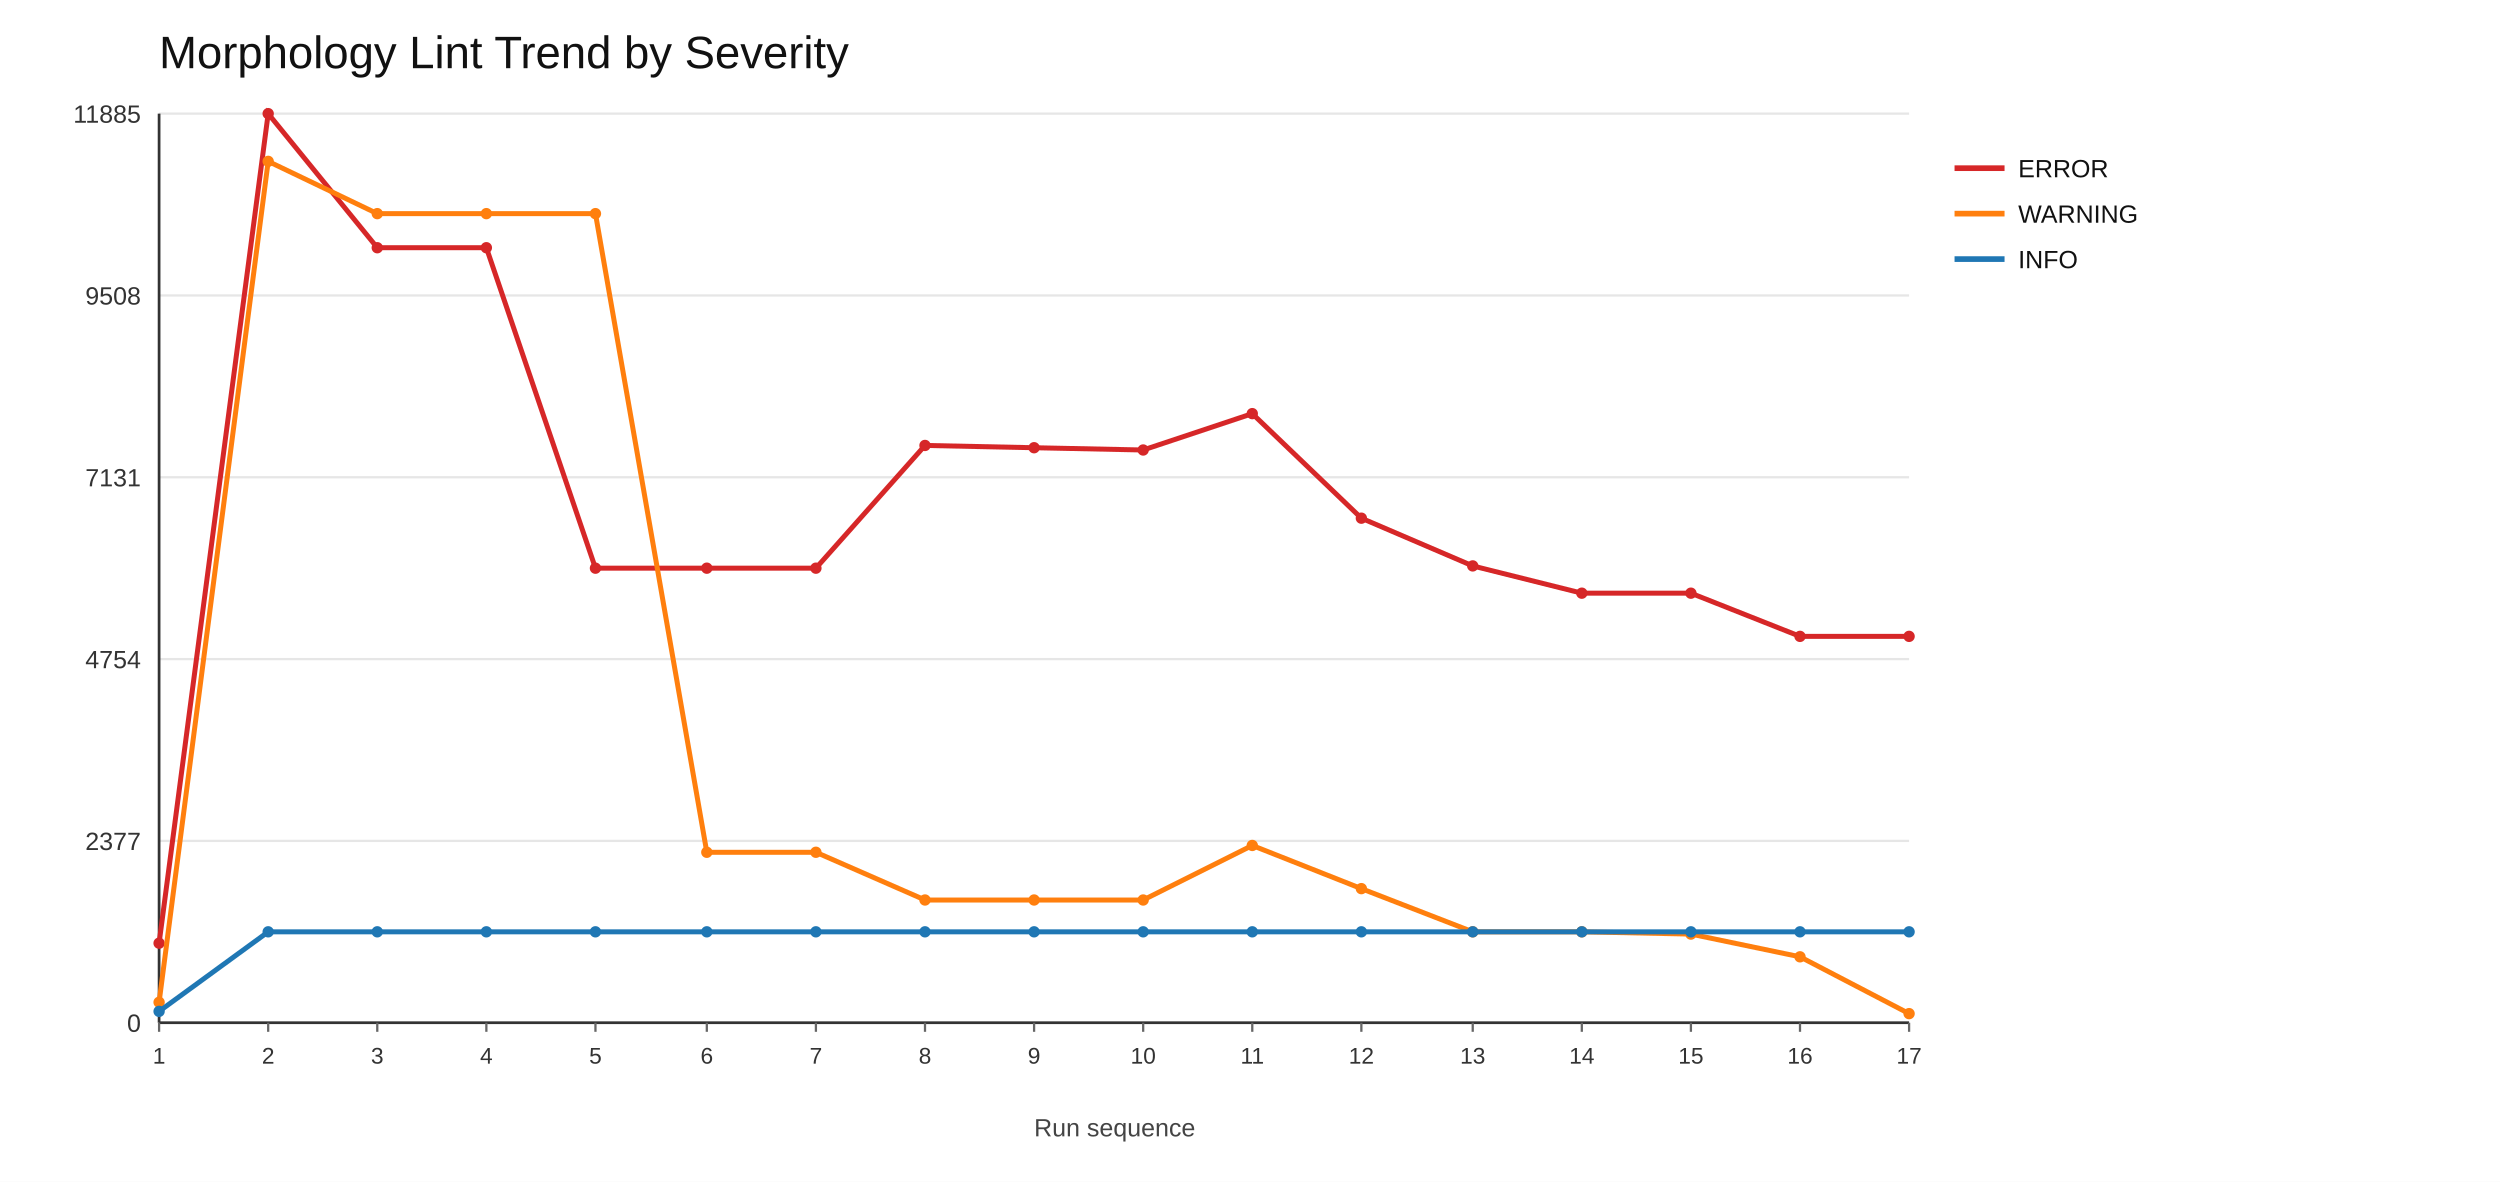
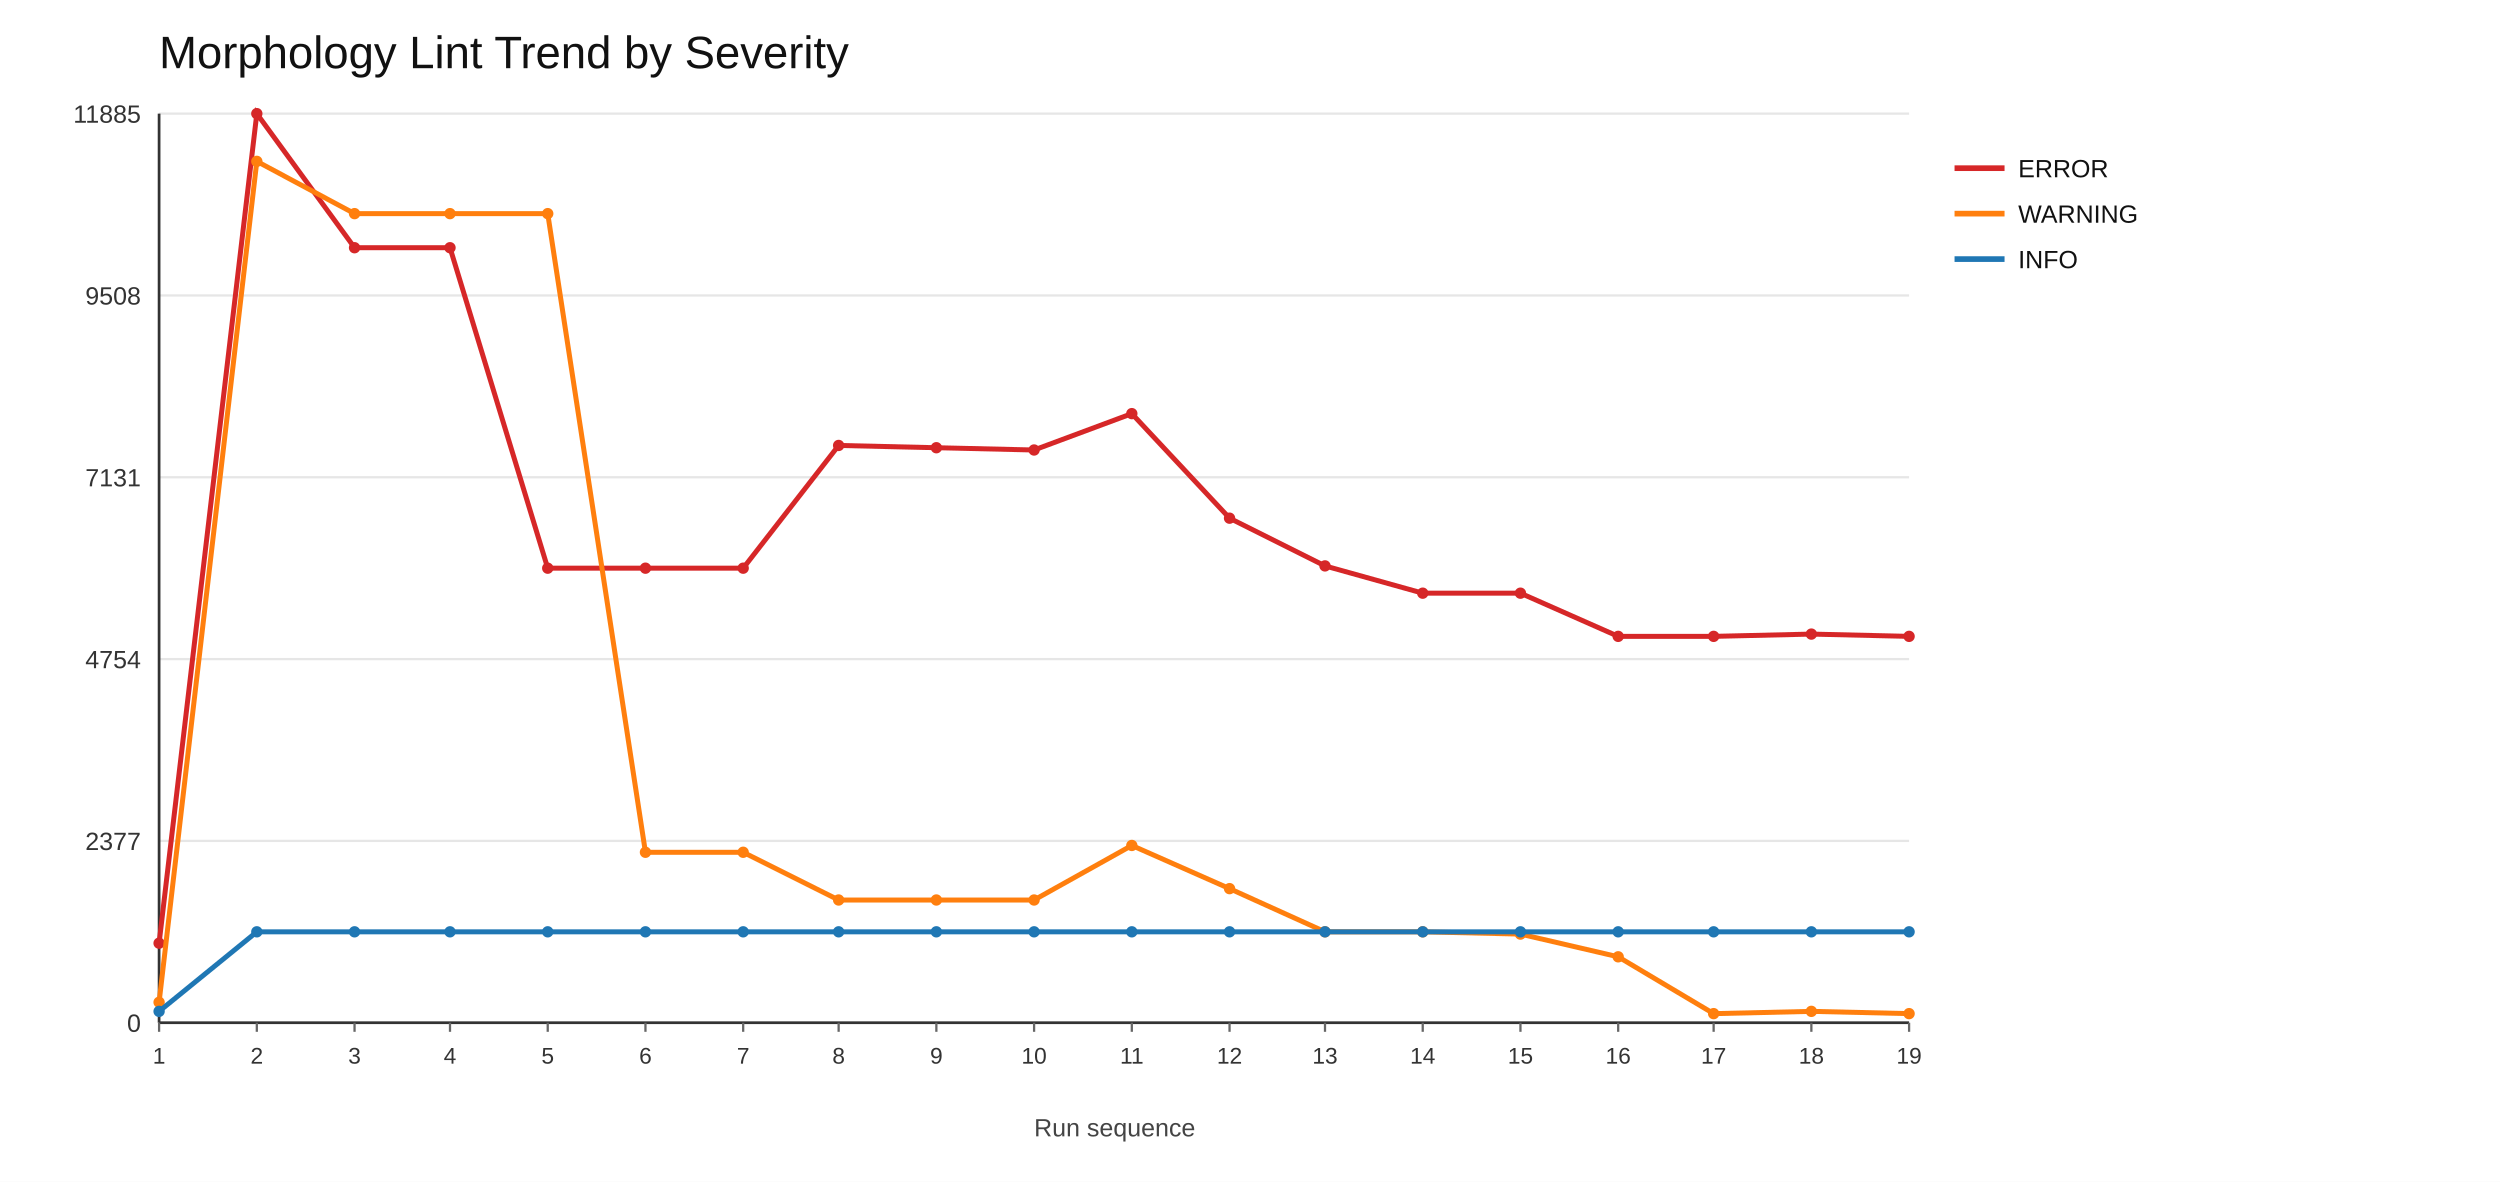
<svg xmlns="http://www.w3.org/2000/svg" width="1100" height="520">
  <rect x="0" y="0" width="1100" height="520" fill="#ffffff" />
  <text x="70" y="30" font-size="20" font-family="Arial" fill="#111">Morphology Lint Trend by Severity</text>
  <line x1="70" y1="450" x2="840" y2="450" stroke="#e6e6e6" stroke-width="1" />
  <text x="62" y="454" font-size="11" font-family="Arial" fill="#333" text-anchor="end">0</text>
  <line x1="70" y1="370" x2="840" y2="370" stroke="#e6e6e6" stroke-width="1" />
  <text x="62" y="374" font-size="11" font-family="Arial" fill="#333" text-anchor="end">2377</text>
  <line x1="70" y1="290" x2="840" y2="290" stroke="#e6e6e6" stroke-width="1" />
  <text x="62" y="294" font-size="11" font-family="Arial" fill="#333" text-anchor="end">4754</text>
  <line x1="70" y1="210" x2="840" y2="210" stroke="#e6e6e6" stroke-width="1" />
  <text x="62" y="214" font-size="11" font-family="Arial" fill="#333" text-anchor="end">7131</text>
  <line x1="70" y1="130" x2="840" y2="130" stroke="#e6e6e6" stroke-width="1" />
  <text x="62" y="134" font-size="11" font-family="Arial" fill="#333" text-anchor="end">9508</text>
  <line x1="70" y1="50" x2="840" y2="50" stroke="#e6e6e6" stroke-width="1" />
  <text x="62" y="54" font-size="11" font-family="Arial" fill="#333" text-anchor="end">11885</text>
  <line x1="70" y1="450" x2="840" y2="450" stroke="#333" stroke-width="1.2" />
  <line x1="70" y1="50" x2="70" y2="450" stroke="#333" stroke-width="1.2" />
  <line x1="70" y1="450" x2="70" y2="454" stroke="#666" stroke-width="1" />
  <text x="70" y="468" font-size="10" font-family="Arial" fill="#333" text-anchor="middle">1</text>
-   <line x1="118" y1="450" x2="118" y2="454" stroke="#666" stroke-width="1" />
-   <text x="118" y="468" font-size="10" font-family="Arial" fill="#333" text-anchor="middle">2</text>
-   <line x1="166" y1="450" x2="166" y2="454" stroke="#666" stroke-width="1" />
-   <text x="166" y="468" font-size="10" font-family="Arial" fill="#333" text-anchor="middle">3</text>
-   <line x1="214" y1="450" x2="214" y2="454" stroke="#666" stroke-width="1" />
-   <text x="214" y="468" font-size="10" font-family="Arial" fill="#333" text-anchor="middle">4</text>
-   <line x1="262" y1="450" x2="262" y2="454" stroke="#666" stroke-width="1" />
-   <text x="262" y="468" font-size="10" font-family="Arial" fill="#333" text-anchor="middle">5</text>
-   <line x1="311" y1="450" x2="311" y2="454" stroke="#666" stroke-width="1" />
-   <text x="311" y="468" font-size="10" font-family="Arial" fill="#333" text-anchor="middle">6</text>
-   <line x1="359" y1="450" x2="359" y2="454" stroke="#666" stroke-width="1" />
-   <text x="359" y="468" font-size="10" font-family="Arial" fill="#333" text-anchor="middle">7</text>
-   <line x1="407" y1="450" x2="407" y2="454" stroke="#666" stroke-width="1" />
-   <text x="407" y="468" font-size="10" font-family="Arial" fill="#333" text-anchor="middle">8</text>
+   <line x1="113" y1="450" x2="113" y2="454" stroke="#666" stroke-width="1" />
+   <text x="113" y="468" font-size="10" font-family="Arial" fill="#333" text-anchor="middle">2</text>
+   <line x1="156" y1="450" x2="156" y2="454" stroke="#666" stroke-width="1" />
+   <text x="156" y="468" font-size="10" font-family="Arial" fill="#333" text-anchor="middle">3</text>
+   <line x1="198" y1="450" x2="198" y2="454" stroke="#666" stroke-width="1" />
+   <text x="198" y="468" font-size="10" font-family="Arial" fill="#333" text-anchor="middle">4</text>
+   <line x1="241" y1="450" x2="241" y2="454" stroke="#666" stroke-width="1" />
+   <text x="241" y="468" font-size="10" font-family="Arial" fill="#333" text-anchor="middle">5</text>
+   <line x1="284" y1="450" x2="284" y2="454" stroke="#666" stroke-width="1" />
+   <text x="284" y="468" font-size="10" font-family="Arial" fill="#333" text-anchor="middle">6</text>
+   <line x1="327" y1="450" x2="327" y2="454" stroke="#666" stroke-width="1" />
+   <text x="327" y="468" font-size="10" font-family="Arial" fill="#333" text-anchor="middle">7</text>
+   <line x1="369" y1="450" x2="369" y2="454" stroke="#666" stroke-width="1" />
+   <text x="369" y="468" font-size="10" font-family="Arial" fill="#333" text-anchor="middle">8</text>
+   <line x1="412" y1="450" x2="412" y2="454" stroke="#666" stroke-width="1" />
+   <text x="412" y="468" font-size="10" font-family="Arial" fill="#333" text-anchor="middle">9</text>
  <line x1="455" y1="450" x2="455" y2="454" stroke="#666" stroke-width="1" />
-   <text x="455" y="468" font-size="10" font-family="Arial" fill="#333" text-anchor="middle">9</text>
-   <line x1="503" y1="450" x2="503" y2="454" stroke="#666" stroke-width="1" />
-   <text x="503" y="468" font-size="10" font-family="Arial" fill="#333" text-anchor="middle">10</text>
-   <line x1="551" y1="450" x2="551" y2="454" stroke="#666" stroke-width="1" />
-   <text x="551" y="468" font-size="10" font-family="Arial" fill="#333" text-anchor="middle">11</text>
-   <line x1="599" y1="450" x2="599" y2="454" stroke="#666" stroke-width="1" />
-   <text x="599" y="468" font-size="10" font-family="Arial" fill="#333" text-anchor="middle">12</text>
-   <line x1="648" y1="450" x2="648" y2="454" stroke="#666" stroke-width="1" />
-   <text x="648" y="468" font-size="10" font-family="Arial" fill="#333" text-anchor="middle">13</text>
-   <line x1="696" y1="450" x2="696" y2="454" stroke="#666" stroke-width="1" />
-   <text x="696" y="468" font-size="10" font-family="Arial" fill="#333" text-anchor="middle">14</text>
-   <line x1="744" y1="450" x2="744" y2="454" stroke="#666" stroke-width="1" />
-   <text x="744" y="468" font-size="10" font-family="Arial" fill="#333" text-anchor="middle">15</text>
-   <line x1="792" y1="450" x2="792" y2="454" stroke="#666" stroke-width="1" />
-   <text x="792" y="468" font-size="10" font-family="Arial" fill="#333" text-anchor="middle">16</text>
+   <text x="455" y="468" font-size="10" font-family="Arial" fill="#333" text-anchor="middle">10</text>
+   <line x1="498" y1="450" x2="498" y2="454" stroke="#666" stroke-width="1" />
+   <text x="498" y="468" font-size="10" font-family="Arial" fill="#333" text-anchor="middle">11</text>
+   <line x1="541" y1="450" x2="541" y2="454" stroke="#666" stroke-width="1" />
+   <text x="541" y="468" font-size="10" font-family="Arial" fill="#333" text-anchor="middle">12</text>
+   <line x1="583" y1="450" x2="583" y2="454" stroke="#666" stroke-width="1" />
+   <text x="583" y="468" font-size="10" font-family="Arial" fill="#333" text-anchor="middle">13</text>
+   <line x1="626" y1="450" x2="626" y2="454" stroke="#666" stroke-width="1" />
+   <text x="626" y="468" font-size="10" font-family="Arial" fill="#333" text-anchor="middle">14</text>
+   <line x1="669" y1="450" x2="669" y2="454" stroke="#666" stroke-width="1" />
+   <text x="669" y="468" font-size="10" font-family="Arial" fill="#333" text-anchor="middle">15</text>
+   <line x1="712" y1="450" x2="712" y2="454" stroke="#666" stroke-width="1" />
+   <text x="712" y="468" font-size="10" font-family="Arial" fill="#333" text-anchor="middle">16</text>
+   <line x1="754" y1="450" x2="754" y2="454" stroke="#666" stroke-width="1" />
+   <text x="754" y="468" font-size="10" font-family="Arial" fill="#333" text-anchor="middle">17</text>
+   <line x1="797" y1="450" x2="797" y2="454" stroke="#666" stroke-width="1" />
+   <text x="797" y="468" font-size="10" font-family="Arial" fill="#333" text-anchor="middle">18</text>
  <line x1="840" y1="450" x2="840" y2="454" stroke="#666" stroke-width="1" />
-   <text x="840" y="468" font-size="10" font-family="Arial" fill="#333" text-anchor="middle">17</text>
-   <polyline fill="none" stroke="#d62728" stroke-width="2.2" points="70,415 118,50 166,109 214,109 262,250 311,250 359,250 407,196 455,197 503,198 551,182 599,228 648,249 696,261 744,261 792,280 840,280" />
+   <text x="840" y="468" font-size="10" font-family="Arial" fill="#333" text-anchor="middle">19</text>
+   <polyline fill="none" stroke="#d62728" stroke-width="2.2" points="70,415 113,50 156,109 198,109 241,250 284,250 327,250 369,196 412,197 455,198 498,182 541,228 583,249 626,261 669,261 712,280 754,280 797,279 840,280" />
  <circle cx="70" cy="415" r="2.5" fill="#d62728" />
-   <circle cx="118" cy="50" r="2.5" fill="#d62728" />
-   <circle cx="166" cy="109" r="2.5" fill="#d62728" />
-   <circle cx="214" cy="109" r="2.5" fill="#d62728" />
-   <circle cx="262" cy="250" r="2.5" fill="#d62728" />
-   <circle cx="311" cy="250" r="2.5" fill="#d62728" />
-   <circle cx="359" cy="250" r="2.5" fill="#d62728" />
-   <circle cx="407" cy="196" r="2.5" fill="#d62728" />
-   <circle cx="455" cy="197" r="2.5" fill="#d62728" />
-   <circle cx="503" cy="198" r="2.5" fill="#d62728" />
-   <circle cx="551" cy="182" r="2.5" fill="#d62728" />
-   <circle cx="599" cy="228" r="2.5" fill="#d62728" />
-   <circle cx="648" cy="249" r="2.5" fill="#d62728" />
-   <circle cx="696" cy="261" r="2.5" fill="#d62728" />
-   <circle cx="744" cy="261" r="2.5" fill="#d62728" />
-   <circle cx="792" cy="280" r="2.5" fill="#d62728" />
+   <circle cx="113" cy="50" r="2.5" fill="#d62728" />
+   <circle cx="156" cy="109" r="2.5" fill="#d62728" />
+   <circle cx="198" cy="109" r="2.5" fill="#d62728" />
+   <circle cx="241" cy="250" r="2.5" fill="#d62728" />
+   <circle cx="284" cy="250" r="2.5" fill="#d62728" />
+   <circle cx="327" cy="250" r="2.5" fill="#d62728" />
+   <circle cx="369" cy="196" r="2.5" fill="#d62728" />
+   <circle cx="412" cy="197" r="2.5" fill="#d62728" />
+   <circle cx="455" cy="198" r="2.5" fill="#d62728" />
+   <circle cx="498" cy="182" r="2.5" fill="#d62728" />
+   <circle cx="541" cy="228" r="2.5" fill="#d62728" />
+   <circle cx="583" cy="249" r="2.5" fill="#d62728" />
+   <circle cx="626" cy="261" r="2.5" fill="#d62728" />
+   <circle cx="669" cy="261" r="2.5" fill="#d62728" />
+   <circle cx="712" cy="280" r="2.5" fill="#d62728" />
+   <circle cx="754" cy="280" r="2.5" fill="#d62728" />
+   <circle cx="797" cy="279" r="2.5" fill="#d62728" />
  <circle cx="840" cy="280" r="2.5" fill="#d62728" />
  <line x1="860" y1="74" x2="882" y2="74" stroke="#d62728" stroke-width="2.5" />
  <text x="888" y="78" font-size="11" font-family="Arial" fill="#111">ERROR</text>
-   <polyline fill="none" stroke="#ff7f0e" stroke-width="2.2" points="70,441 118,71 166,94 214,94 262,94 311,375 359,375 407,396 455,396 503,396 551,372 599,391 648,410 696,410 744,411 792,421 840,446" />
+   <polyline fill="none" stroke="#ff7f0e" stroke-width="2.2" points="70,441 113,71 156,94 198,94 241,94 284,375 327,375 369,396 412,396 455,396 498,372 541,391 583,410 626,410 669,411 712,421 754,446 797,445 840,446" />
  <circle cx="70" cy="441" r="2.5" fill="#ff7f0e" />
-   <circle cx="118" cy="71" r="2.5" fill="#ff7f0e" />
-   <circle cx="166" cy="94" r="2.5" fill="#ff7f0e" />
-   <circle cx="214" cy="94" r="2.5" fill="#ff7f0e" />
-   <circle cx="262" cy="94" r="2.5" fill="#ff7f0e" />
-   <circle cx="311" cy="375" r="2.5" fill="#ff7f0e" />
-   <circle cx="359" cy="375" r="2.5" fill="#ff7f0e" />
-   <circle cx="407" cy="396" r="2.5" fill="#ff7f0e" />
+   <circle cx="113" cy="71" r="2.5" fill="#ff7f0e" />
+   <circle cx="156" cy="94" r="2.5" fill="#ff7f0e" />
+   <circle cx="198" cy="94" r="2.5" fill="#ff7f0e" />
+   <circle cx="241" cy="94" r="2.5" fill="#ff7f0e" />
+   <circle cx="284" cy="375" r="2.5" fill="#ff7f0e" />
+   <circle cx="327" cy="375" r="2.5" fill="#ff7f0e" />
+   <circle cx="369" cy="396" r="2.5" fill="#ff7f0e" />
+   <circle cx="412" cy="396" r="2.5" fill="#ff7f0e" />
  <circle cx="455" cy="396" r="2.5" fill="#ff7f0e" />
-   <circle cx="503" cy="396" r="2.5" fill="#ff7f0e" />
-   <circle cx="551" cy="372" r="2.5" fill="#ff7f0e" />
-   <circle cx="599" cy="391" r="2.5" fill="#ff7f0e" />
-   <circle cx="648" cy="410" r="2.5" fill="#ff7f0e" />
-   <circle cx="696" cy="410" r="2.5" fill="#ff7f0e" />
-   <circle cx="744" cy="411" r="2.5" fill="#ff7f0e" />
-   <circle cx="792" cy="421" r="2.5" fill="#ff7f0e" />
+   <circle cx="498" cy="372" r="2.5" fill="#ff7f0e" />
+   <circle cx="541" cy="391" r="2.5" fill="#ff7f0e" />
+   <circle cx="583" cy="410" r="2.5" fill="#ff7f0e" />
+   <circle cx="626" cy="410" r="2.5" fill="#ff7f0e" />
+   <circle cx="669" cy="411" r="2.5" fill="#ff7f0e" />
+   <circle cx="712" cy="421" r="2.5" fill="#ff7f0e" />
+   <circle cx="754" cy="446" r="2.5" fill="#ff7f0e" />
+   <circle cx="797" cy="445" r="2.5" fill="#ff7f0e" />
  <circle cx="840" cy="446" r="2.5" fill="#ff7f0e" />
  <line x1="860" y1="94" x2="882" y2="94" stroke="#ff7f0e" stroke-width="2.5" />
  <text x="888" y="98" font-size="11" font-family="Arial" fill="#111">WARNING</text>
-   <polyline fill="none" stroke="#1f77b4" stroke-width="2.2" points="70,445 118,410 166,410 214,410 262,410 311,410 359,410 407,410 455,410 503,410 551,410 599,410 648,410 696,410 744,410 792,410 840,410" />
+   <polyline fill="none" stroke="#1f77b4" stroke-width="2.2" points="70,445 113,410 156,410 198,410 241,410 284,410 327,410 369,410 412,410 455,410 498,410 541,410 583,410 626,410 669,410 712,410 754,410 797,410 840,410" />
  <circle cx="70" cy="445" r="2.5" fill="#1f77b4" />
-   <circle cx="118" cy="410" r="2.5" fill="#1f77b4" />
-   <circle cx="166" cy="410" r="2.5" fill="#1f77b4" />
-   <circle cx="214" cy="410" r="2.5" fill="#1f77b4" />
-   <circle cx="262" cy="410" r="2.5" fill="#1f77b4" />
-   <circle cx="311" cy="410" r="2.5" fill="#1f77b4" />
-   <circle cx="359" cy="410" r="2.5" fill="#1f77b4" />
-   <circle cx="407" cy="410" r="2.5" fill="#1f77b4" />
+   <circle cx="113" cy="410" r="2.5" fill="#1f77b4" />
+   <circle cx="156" cy="410" r="2.5" fill="#1f77b4" />
+   <circle cx="198" cy="410" r="2.5" fill="#1f77b4" />
+   <circle cx="241" cy="410" r="2.5" fill="#1f77b4" />
+   <circle cx="284" cy="410" r="2.5" fill="#1f77b4" />
+   <circle cx="327" cy="410" r="2.5" fill="#1f77b4" />
+   <circle cx="369" cy="410" r="2.5" fill="#1f77b4" />
+   <circle cx="412" cy="410" r="2.5" fill="#1f77b4" />
  <circle cx="455" cy="410" r="2.5" fill="#1f77b4" />
-   <circle cx="503" cy="410" r="2.5" fill="#1f77b4" />
-   <circle cx="551" cy="410" r="2.5" fill="#1f77b4" />
-   <circle cx="599" cy="410" r="2.5" fill="#1f77b4" />
-   <circle cx="648" cy="410" r="2.5" fill="#1f77b4" />
-   <circle cx="696" cy="410" r="2.5" fill="#1f77b4" />
-   <circle cx="744" cy="410" r="2.5" fill="#1f77b4" />
-   <circle cx="792" cy="410" r="2.5" fill="#1f77b4" />
+   <circle cx="498" cy="410" r="2.5" fill="#1f77b4" />
+   <circle cx="541" cy="410" r="2.5" fill="#1f77b4" />
+   <circle cx="583" cy="410" r="2.5" fill="#1f77b4" />
+   <circle cx="626" cy="410" r="2.5" fill="#1f77b4" />
+   <circle cx="669" cy="410" r="2.5" fill="#1f77b4" />
+   <circle cx="712" cy="410" r="2.5" fill="#1f77b4" />
+   <circle cx="754" cy="410" r="2.5" fill="#1f77b4" />
+   <circle cx="797" cy="410" r="2.5" fill="#1f77b4" />
  <circle cx="840" cy="410" r="2.5" fill="#1f77b4" />
  <line x1="860" y1="114" x2="882" y2="114" stroke="#1f77b4" stroke-width="2.5" />
  <text x="888" y="118" font-size="11" font-family="Arial" fill="#111">INFO</text>
  <text x="455" y="500" font-size="11" font-family="Arial" fill="#444">Run sequence</text>
</svg>
